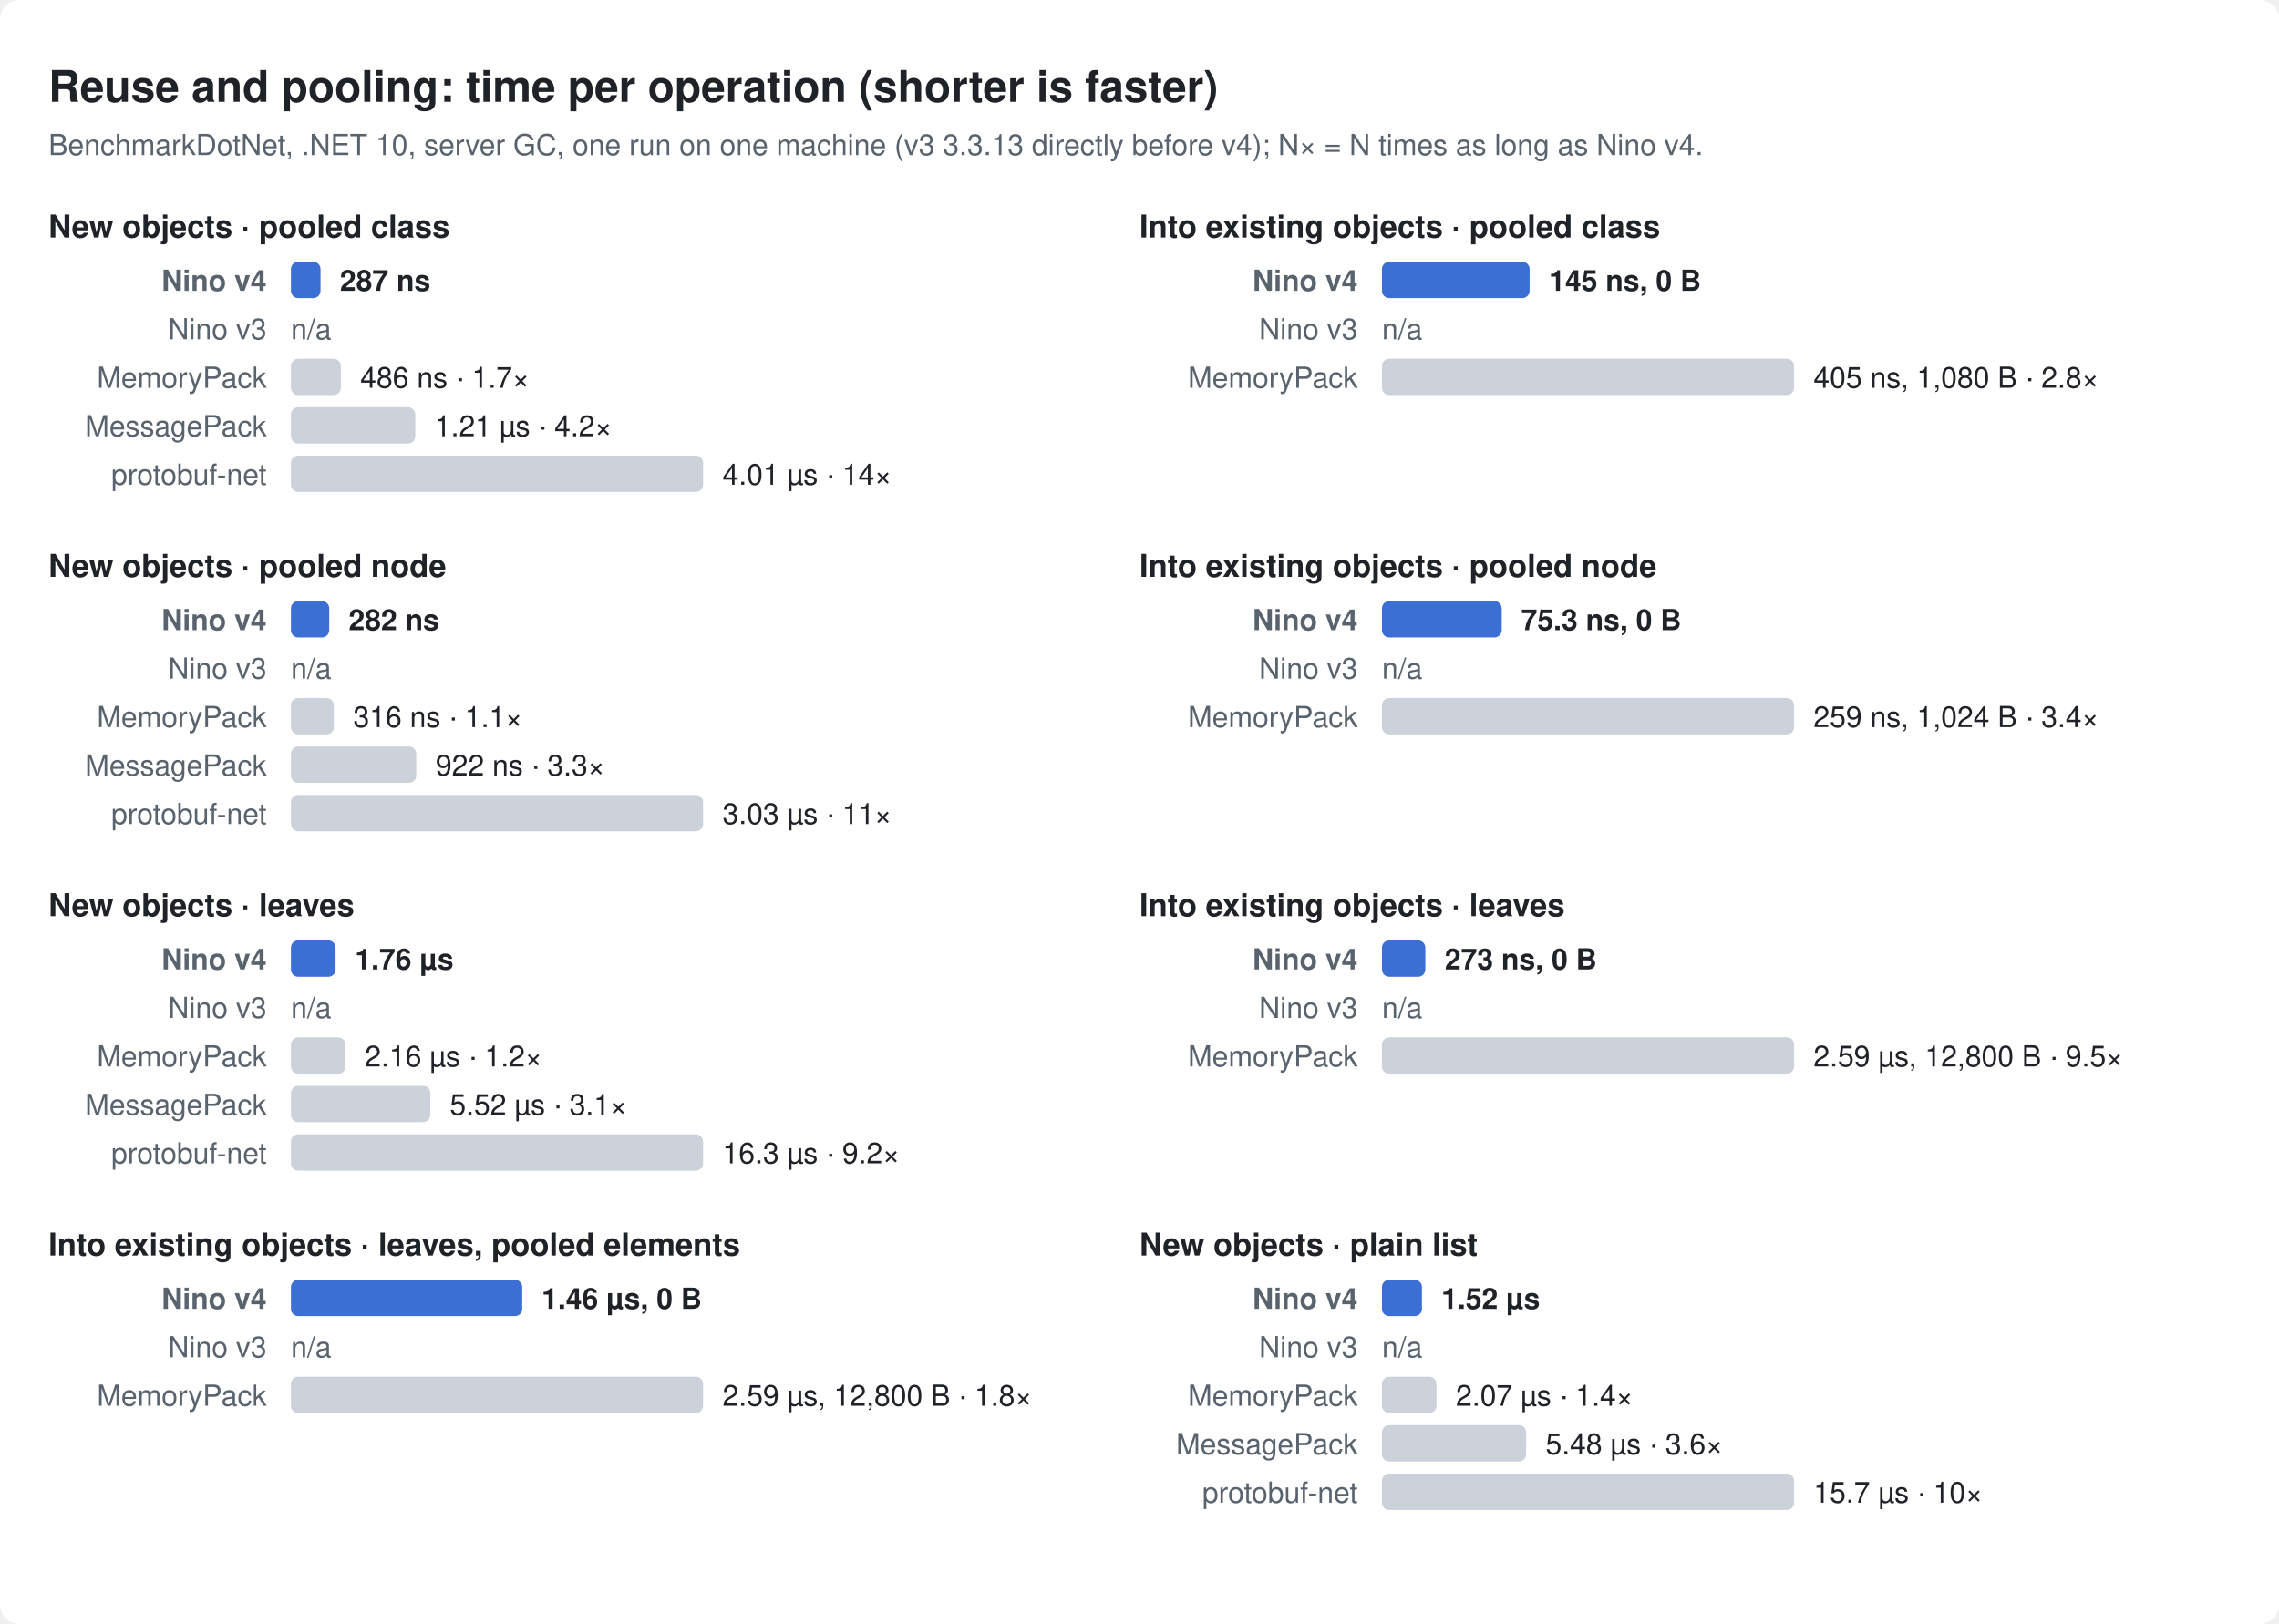
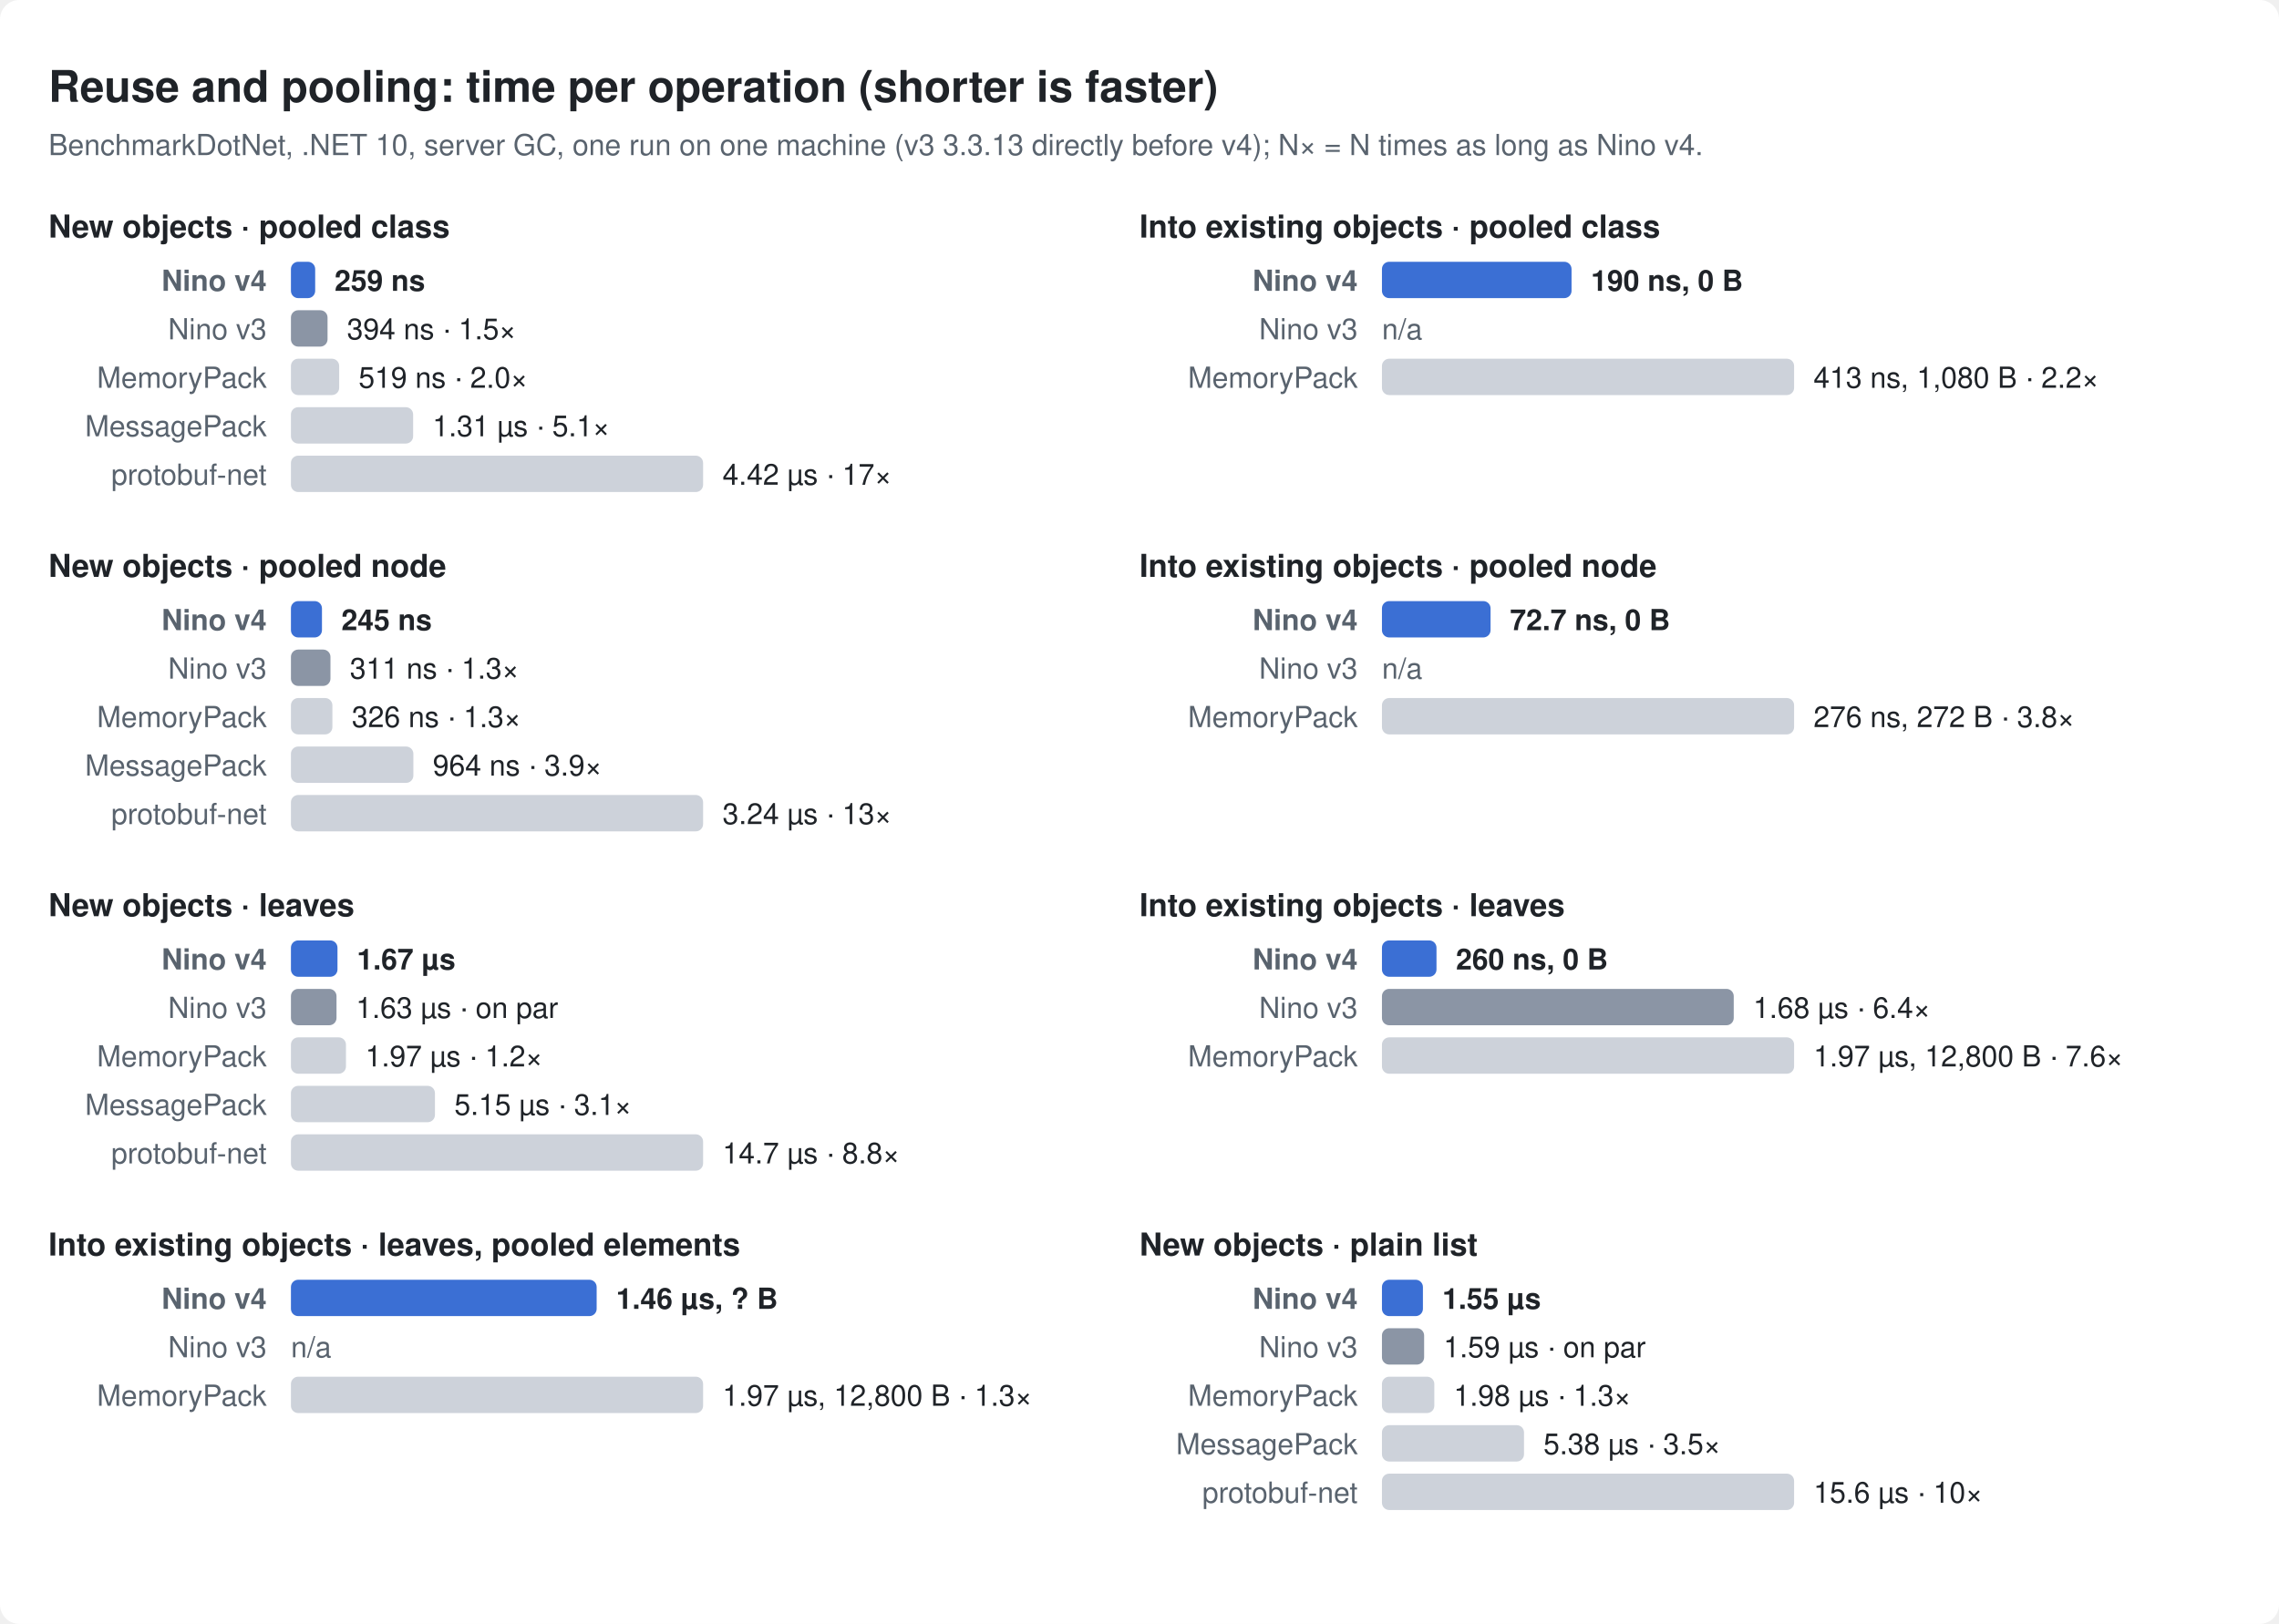
<svg xmlns="http://www.w3.org/2000/svg" viewBox="0 0 940 670" width="940" height="670" font-family="-apple-system,Segoe UI,Helvetica,Arial,sans-serif">
  <rect width="940" height="670" rx="8" fill="#ffffff" />
  <g transform="translate(20 20)">
    <style>.t{font-size:18px;font-weight:700;fill:#1f2328}.s{font-size:12px;fill:#59636e}.g{font-size:13px;font-weight:600;fill:#1f2328}.l{font-size:12px;fill:#59636e;text-anchor:end}.v{font-size:12px;fill:#1f2328}.n{font-weight:700}.a{fill:#3b6fd4}.b{fill:#8b95a5}.c{fill:#cdd2da}</style>
    <text x="0" y="22" class="t">Reuse and pooling: time per operation (shorter is faster)</text>
    <text x="0" y="44" class="s">BenchmarkDotNet, .NET 10, server GC, one run on one machine (v3 3.3.13 directly before v4); N× = N times as long as Nino v4.</text>
    <text x="0" y="78" class="g">New objects · pooled class</text>
    <text x="90" y="100" class="l n">Nino v4</text>
-     <rect x="100" y="88" width="12.2" height="15" rx="3" class="a" />
-     <text x="120.2" y="100" class="v n">287 ns</text>
+     <rect x="100" y="88" width="10.0" height="15" rx="3" class="a" />
+     <text x="118.0" y="100" class="v n">259 ns</text>
    <text x="90" y="120" class="l">Nino v3</text>
-     <text x="100" y="120" class="s">n/a</text>
+     <rect x="100" y="108" width="15.1" height="15" rx="3" class="b" />
+     <text x="123.1" y="120" class="v">394 ns · 1.5×</text>
    <text x="90" y="140" class="l">MemoryPack</text>
-     <rect x="100" y="128" width="20.6" height="15" rx="3" class="c" />
-     <text x="128.6" y="140" class="v">486 ns · 1.7×</text>
+     <rect x="100" y="128" width="19.9" height="15" rx="3" class="c" />
+     <text x="127.9" y="140" class="v">519 ns · 2.0×</text>
    <text x="90" y="160" class="l">MessagePack</text>
-     <rect x="100" y="148" width="51.3" height="15" rx="3" class="c" />
-     <text x="159.3" y="160" class="v">1.21 µs · 4.2×</text>
+     <rect x="100" y="148" width="50.4" height="15" rx="3" class="c" />
+     <text x="158.4" y="160" class="v">1.31 µs · 5.1×</text>
    <text x="90" y="180" class="l">protobuf-net</text>
    <rect x="100" y="168" width="170.0" height="15" rx="3" class="c" />
-     <text x="278.0" y="180" class="v">4.01 µs · 14×</text>
+     <text x="278.0" y="180" class="v">4.42 µs · 17×</text>
    <text x="450" y="78" class="g">Into existing objects · pooled class</text>
    <text x="540" y="100" class="l n">Nino v4</text>
-     <rect x="550" y="88" width="60.9" height="15" rx="3" class="a" />
-     <text x="618.9" y="100" class="v n">145 ns, 0 B</text>
+     <rect x="550" y="88" width="78.2" height="15" rx="3" class="a" />
+     <text x="636.2" y="100" class="v n">190 ns, 0 B</text>
    <text x="540" y="120" class="l">Nino v3</text>
    <text x="550" y="120" class="s">n/a</text>
    <text x="540" y="140" class="l">MemoryPack</text>
    <rect x="550" y="128" width="170.0" height="15" rx="3" class="c" />
-     <text x="728.0" y="140" class="v">405 ns, 1,080 B · 2.8×</text>
+     <text x="728.0" y="140" class="v">413 ns, 1,080 B · 2.2×</text>
    <text x="0" y="218" class="g">New objects · pooled node</text>
    <text x="90" y="240" class="l n">Nino v4</text>
-     <rect x="100" y="228" width="15.8" height="15" rx="3" class="a" />
-     <text x="123.8" y="240" class="v n">282 ns</text>
+     <rect x="100" y="228" width="12.8" height="15" rx="3" class="a" />
+     <text x="120.8" y="240" class="v n">245 ns</text>
    <text x="90" y="260" class="l">Nino v3</text>
-     <text x="100" y="260" class="s">n/a</text>
+     <rect x="100" y="248" width="16.3" height="15" rx="3" class="b" />
+     <text x="124.3" y="260" class="v">311 ns · 1.3×</text>
    <text x="90" y="280" class="l">MemoryPack</text>
-     <rect x="100" y="268" width="17.7" height="15" rx="3" class="c" />
-     <text x="125.7" y="280" class="v">316 ns · 1.1×</text>
+     <rect x="100" y="268" width="17.1" height="15" rx="3" class="c" />
+     <text x="125.1" y="280" class="v">326 ns · 1.3×</text>
    <text x="90" y="300" class="l">MessagePack</text>
-     <rect x="100" y="288" width="51.7" height="15" rx="3" class="c" />
-     <text x="159.7" y="300" class="v">922 ns · 3.3×</text>
+     <rect x="100" y="288" width="50.5" height="15" rx="3" class="c" />
+     <text x="158.5" y="300" class="v">964 ns · 3.9×</text>
    <text x="90" y="320" class="l">protobuf-net</text>
    <rect x="100" y="308" width="170.0" height="15" rx="3" class="c" />
-     <text x="278.0" y="320" class="v">3.03 µs · 11×</text>
+     <text x="278.0" y="320" class="v">3.24 µs · 13×</text>
    <text x="450" y="218" class="g">Into existing objects · pooled node</text>
    <text x="540" y="240" class="l n">Nino v4</text>
-     <rect x="550" y="228" width="49.4" height="15" rx="3" class="a" />
-     <text x="607.4" y="240" class="v n">75.3 ns, 0 B</text>
+     <rect x="550" y="228" width="44.8" height="15" rx="3" class="a" />
+     <text x="602.8" y="240" class="v n">72.7 ns, 0 B</text>
    <text x="540" y="260" class="l">Nino v3</text>
    <text x="550" y="260" class="s">n/a</text>
    <text x="540" y="280" class="l">MemoryPack</text>
    <rect x="550" y="268" width="170.0" height="15" rx="3" class="c" />
-     <text x="728.0" y="280" class="v">259 ns, 1,024 B · 3.4×</text>
+     <text x="728.0" y="280" class="v">276 ns, 272 B · 3.8×</text>
    <text x="0" y="358" class="g">New objects · leaves</text>
    <text x="90" y="380" class="l n">Nino v4</text>
-     <rect x="100" y="368" width="18.4" height="15" rx="3" class="a" />
-     <text x="126.4" y="380" class="v n">1.76 µs</text>
+     <rect x="100" y="368" width="19.2" height="15" rx="3" class="a" />
+     <text x="127.2" y="380" class="v n">1.67 µs</text>
    <text x="90" y="400" class="l">Nino v3</text>
-     <text x="100" y="400" class="s">n/a</text>
+     <rect x="100" y="388" width="18.8" height="15" rx="3" class="b" />
+     <text x="126.8" y="400" class="v">1.63 µs · on par</text>
    <text x="90" y="420" class="l">MemoryPack</text>
-     <rect x="100" y="408" width="22.5" height="15" rx="3" class="c" />
-     <text x="130.5" y="420" class="v">2.16 µs · 1.2×</text>
+     <rect x="100" y="408" width="22.7" height="15" rx="3" class="c" />
+     <text x="130.7" y="420" class="v">1.97 µs · 1.2×</text>
    <text x="90" y="440" class="l">MessagePack</text>
-     <rect x="100" y="428" width="57.5" height="15" rx="3" class="c" />
-     <text x="165.5" y="440" class="v">5.52 µs · 3.1×</text>
+     <rect x="100" y="428" width="59.4" height="15" rx="3" class="c" />
+     <text x="167.4" y="440" class="v">5.15 µs · 3.1×</text>
    <text x="90" y="460" class="l">protobuf-net</text>
    <rect x="100" y="448" width="170.0" height="15" rx="3" class="c" />
-     <text x="278.0" y="460" class="v">16.3 µs · 9.2×</text>
+     <text x="278.0" y="460" class="v">14.7 µs · 8.8×</text>
    <text x="450" y="358" class="g">Into existing objects · leaves</text>
    <text x="540" y="380" class="l n">Nino v4</text>
-     <rect x="550" y="368" width="17.9" height="15" rx="3" class="a" />
-     <text x="575.9" y="380" class="v n">273 ns, 0 B</text>
+     <rect x="550" y="368" width="22.5" height="15" rx="3" class="a" />
+     <text x="580.5" y="380" class="v n">260 ns, 0 B</text>
    <text x="540" y="400" class="l">Nino v3</text>
-     <text x="550" y="400" class="s">n/a</text>
+     <rect x="550" y="388" width="145.1" height="15" rx="3" class="b" />
+     <text x="703.1" y="400" class="v">1.68 µs · 6.4×</text>
    <text x="540" y="420" class="l">MemoryPack</text>
    <rect x="550" y="408" width="170.0" height="15" rx="3" class="c" />
-     <text x="728.0" y="420" class="v">2.59 µs, 12,800 B · 9.5×</text>
+     <text x="728.0" y="420" class="v">1.97 µs, 12,800 B · 7.6×</text>
    <text x="0" y="498" class="g">Into existing objects · leaves, pooled elements</text>
    <text x="90" y="520" class="l n">Nino v4</text>
-     <rect x="100" y="508" width="95.4" height="15" rx="3" class="a" />
-     <text x="203.4" y="520" class="v n">1.46 µs, 0 B</text>
+     <rect x="100" y="508" width="126.1" height="15" rx="3" class="a" />
+     <text x="234.1" y="520" class="v n">1.46 µs, ? B</text>
    <text x="90" y="540" class="l">Nino v3</text>
    <text x="100" y="540" class="s">n/a</text>
    <text x="90" y="560" class="l">MemoryPack</text>
    <rect x="100" y="548" width="170.0" height="15" rx="3" class="c" />
-     <text x="278.0" y="560" class="v">2.59 µs, 12,800 B · 1.8×</text>
+     <text x="278.0" y="560" class="v">1.97 µs, 12,800 B · 1.3×</text>
    <text x="450" y="498" class="g">New objects · plain list</text>
    <text x="540" y="520" class="l n">Nino v4</text>
-     <rect x="550" y="508" width="16.5" height="15" rx="3" class="a" />
-     <text x="574.5" y="520" class="v n">1.52 µs</text>
+     <rect x="550" y="508" width="16.9" height="15" rx="3" class="a" />
+     <text x="574.9" y="520" class="v n">1.55 µs</text>
    <text x="540" y="540" class="l">Nino v3</text>
-     <text x="550" y="540" class="s">n/a</text>
+     <rect x="550" y="528" width="17.4" height="15" rx="3" class="b" />
+     <text x="575.4" y="540" class="v">1.59 µs · on par</text>
    <text x="540" y="560" class="l">MemoryPack</text>
-     <rect x="550" y="548" width="22.5" height="15" rx="3" class="c" />
-     <text x="580.5" y="560" class="v">2.07 µs · 1.4×</text>
+     <rect x="550" y="548" width="21.6" height="15" rx="3" class="c" />
+     <text x="579.6" y="560" class="v">1.98 µs · 1.3×</text>
    <text x="540" y="580" class="l">MessagePack</text>
-     <rect x="550" y="568" width="59.5" height="15" rx="3" class="c" />
-     <text x="617.5" y="580" class="v">5.48 µs · 3.6×</text>
+     <rect x="550" y="568" width="58.6" height="15" rx="3" class="c" />
+     <text x="616.6" y="580" class="v">5.38 µs · 3.5×</text>
    <text x="540" y="600" class="l">protobuf-net</text>
    <rect x="550" y="588" width="170.0" height="15" rx="3" class="c" />
-     <text x="728.0" y="600" class="v">15.7 µs · 10×</text>
+     <text x="728.0" y="600" class="v">15.6 µs · 10×</text>
  </g>
</svg>
